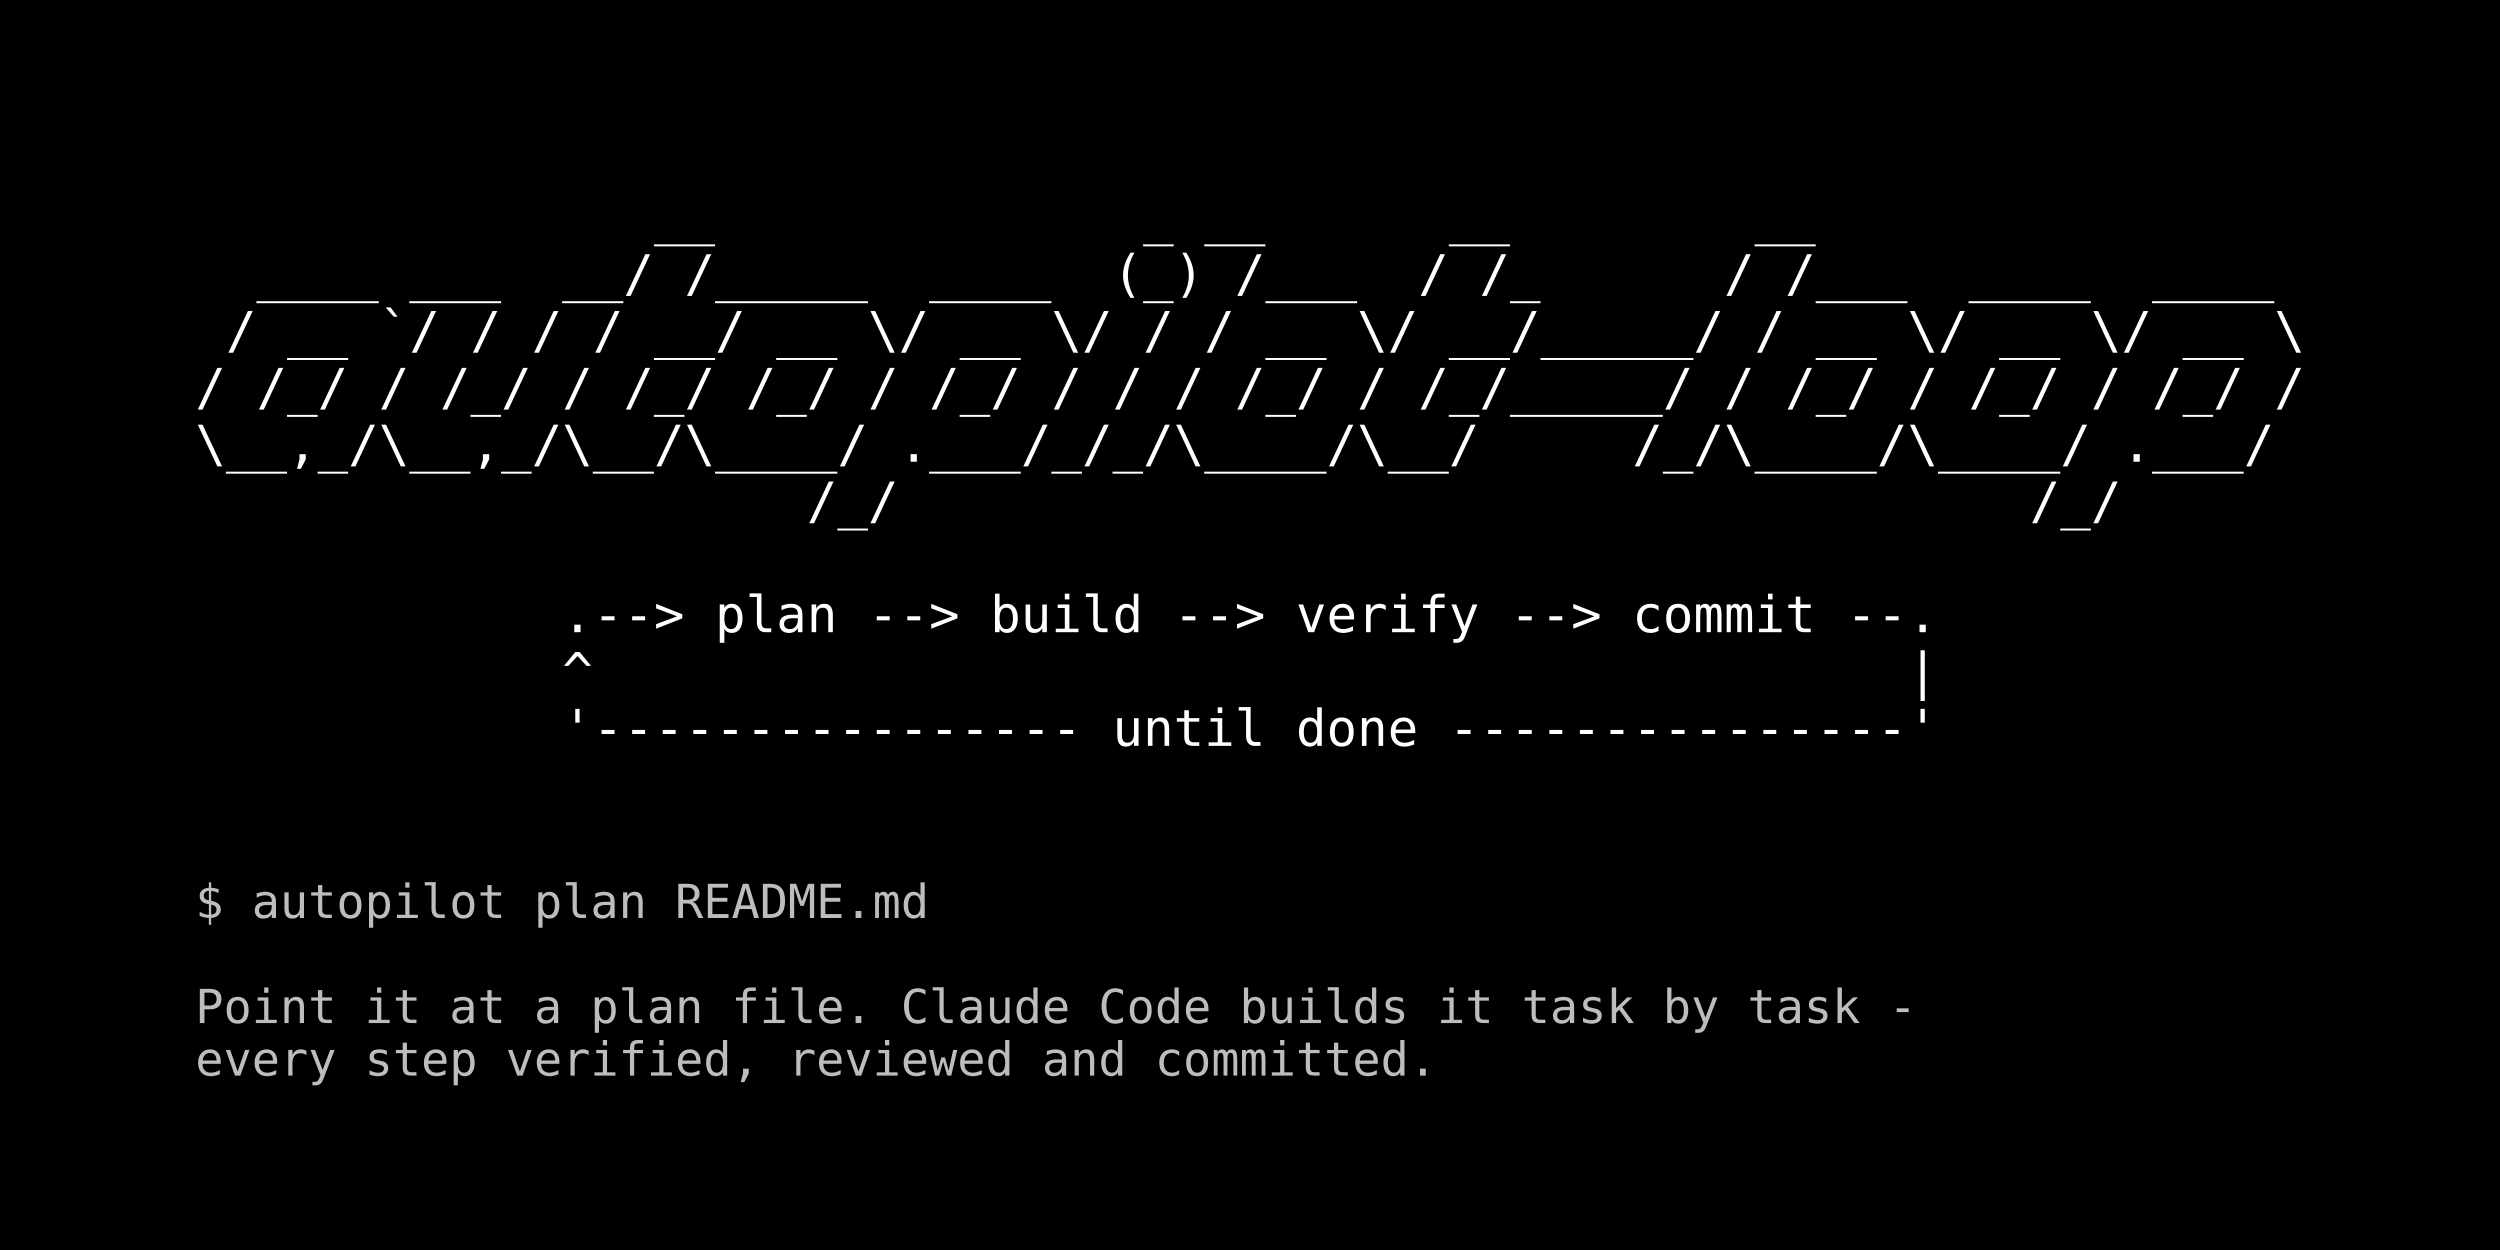
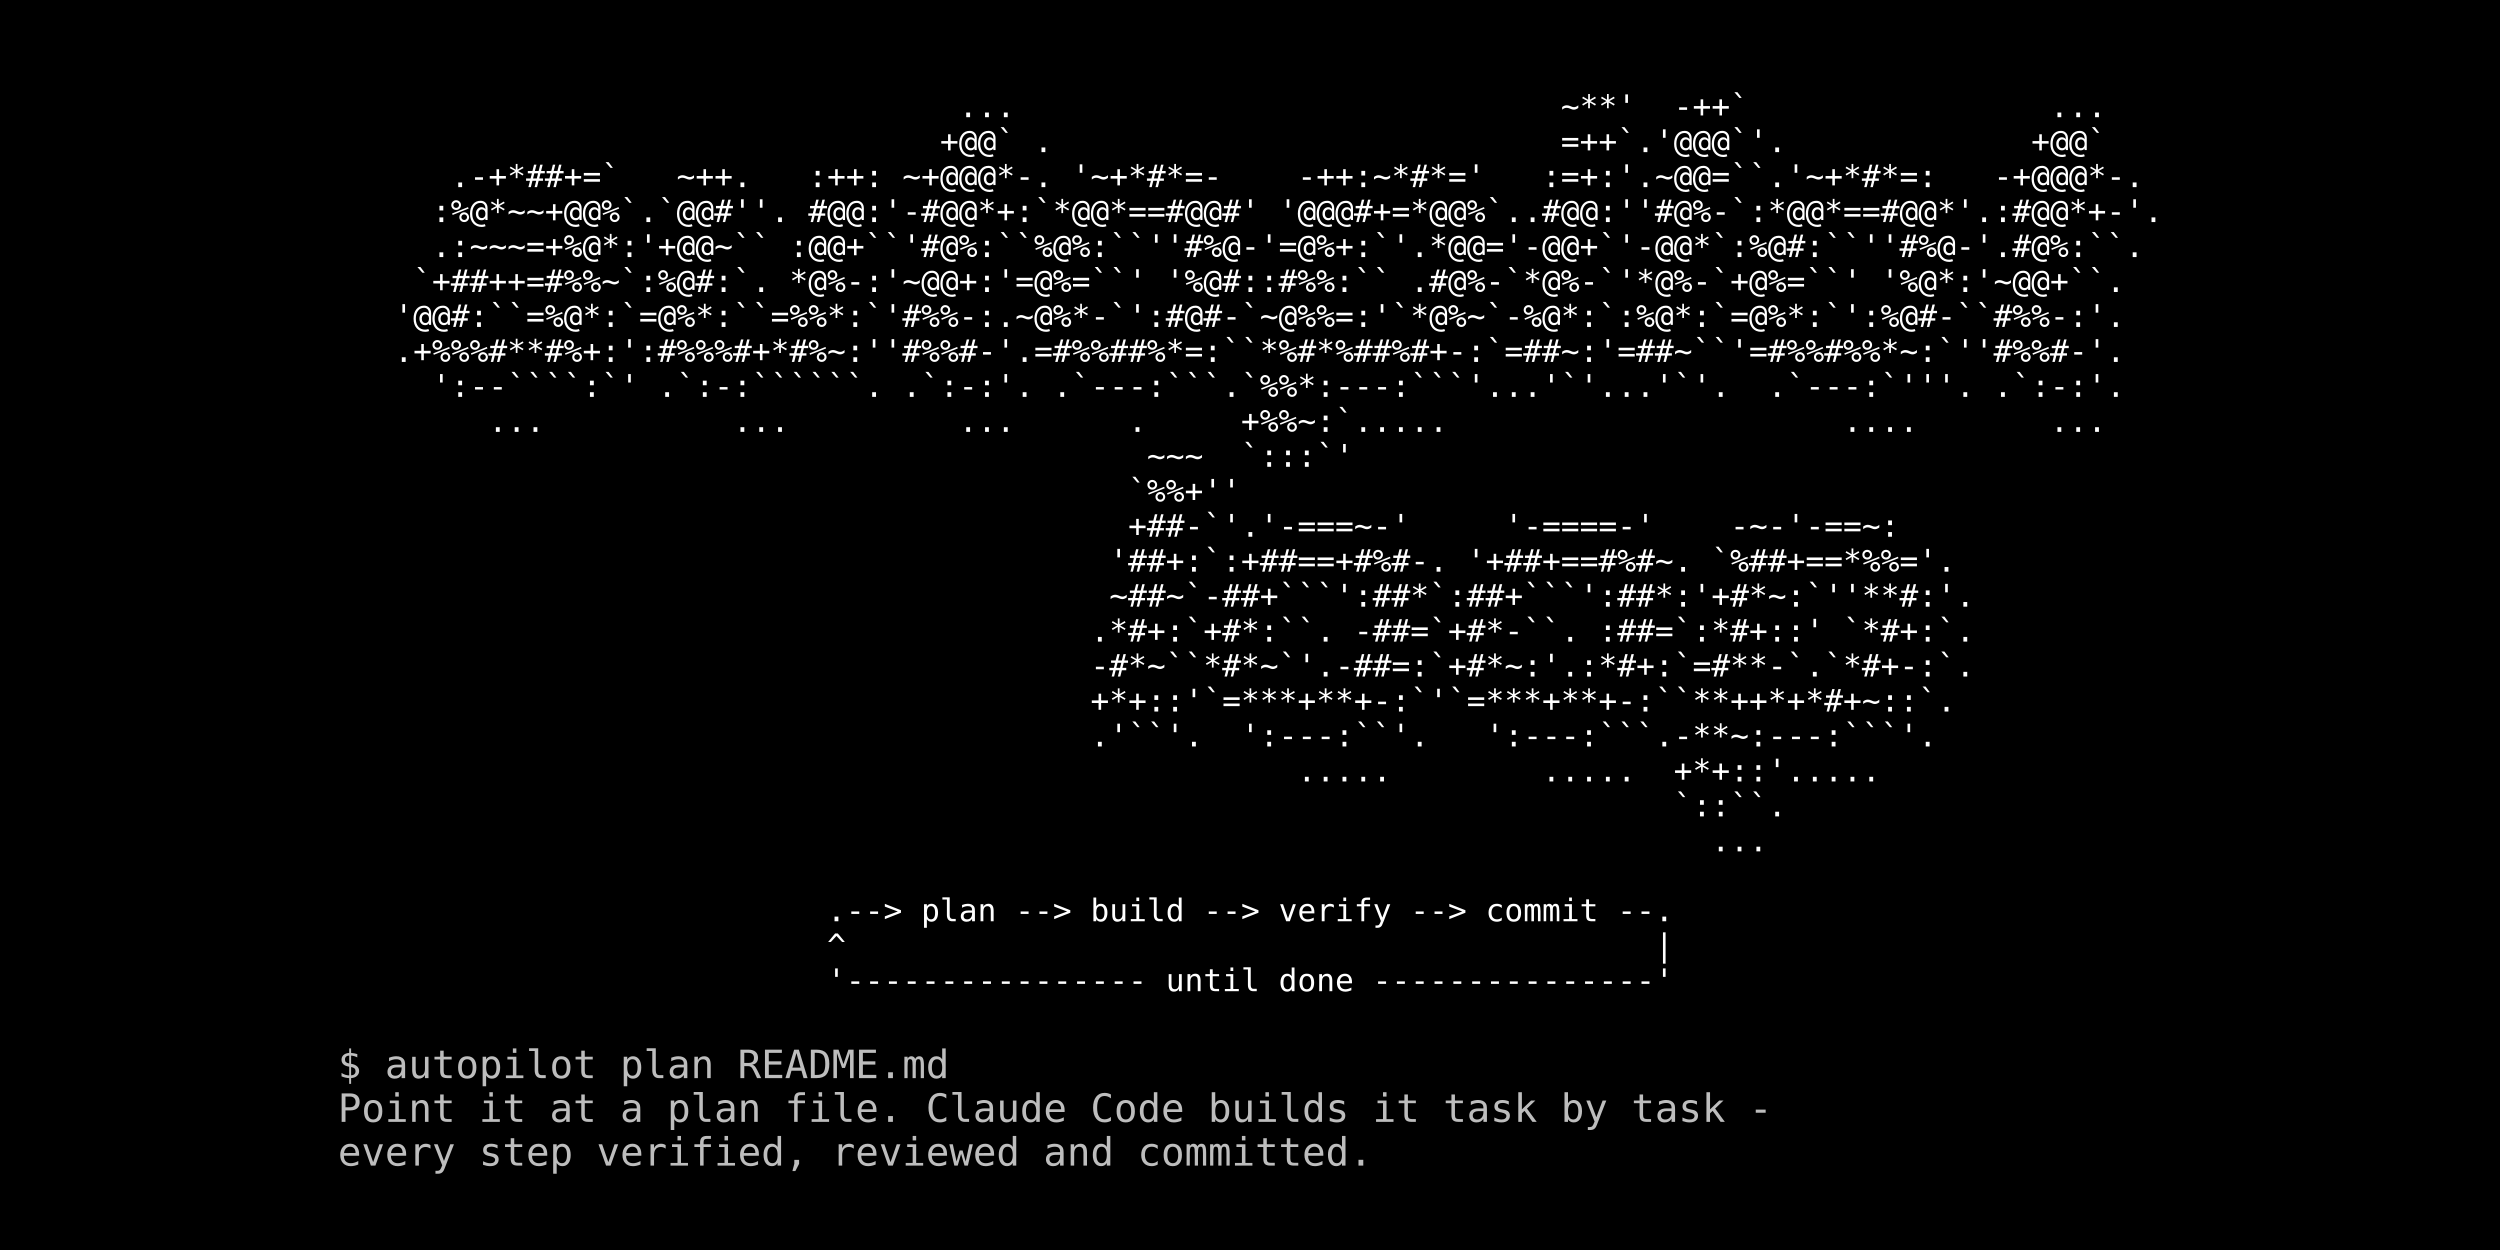
<svg xmlns="http://www.w3.org/2000/svg" viewBox="0 0 1280 640" width="1280" height="640" role="img" aria-label="autopilot-loop">
  <rect width="1280" height="640" fill="#000" />
-   <text x="100" y="120" font-family="DejaVu Sans Mono, Menlo, Consolas, monospace" font-size="26" fill="#fff" xml:space="preserve">
-     <tspan x="100" dy="0.0">               __              _ __      __        __</tspan>
-     <tspan x="100" dy="29.1">  ____ ___  __/ /_____  ____  (_) /___  / /_      / /___  ____  ____</tspan>
-     <tspan x="100" dy="29.1"> / __ `/ / / / __/ __ \/ __ \/ / / __ \/ __/_____/ / __ \/ __ \/ __ \</tspan>
-     <tspan x="100" dy="29.1">/ /_/ / /_/ / /_/ /_/ / /_/ / / / /_/ / /_/_____/ / /_/ / /_/ / /_/ /</tspan>
-     <tspan x="100" dy="29.1">\__,_/\__,_/\__/\____/ .___/_/_/\____/\__/     /_/\____/\____/ .___/</tspan>
-     <tspan x="100" dy="29.1">                    /_/                                     /_/</tspan>
-     <tspan x="100" dy="29.1"> </tspan>
-     <tspan x="100" dy="29.1">            .--&gt; plan --&gt; build --&gt; verify --&gt; commit --.</tspan>
-     <tspan x="100" dy="29.1">            ^                                           |</tspan>
-     <tspan x="100" dy="29.1">            '---------------- until done ---------------'</tspan>
+   <text x="173" y="60" font-family="DejaVu Sans Mono, Menlo, Consolas, monospace" font-size="16" fill="#fff" xml:space="preserve">
+     <tspan x="173" dy="0.0">                                 ...                             ~**'  -++`                ...</tspan>
+     <tspan x="173" dy="17.9">                                +@@` .                           =++`.'@@@`'.             +@@`</tspan>
+     <tspan x="173" dy="17.9">      .-+*##+=`   ~++.   :++: ~+@@@*-. '~+*#*=-    -++:~*#*='   :=+:'.~@@=``.'~+*#*=:   -+@@@*-.</tspan>
+     <tspan x="173" dy="17.9">     :%@*~~+@@%`.`@@#''. #@@:'-#@@*+:`*@@*==#@@#' '@@@#+=*@@%`..#@@:''#@%-`:*@@*==#@@*'.:#@@*+-'.</tspan>
+     <tspan x="173" dy="17.9">     .:~~~=+%@*:'+@@~`` :@@+``'#@%:``%@%:``''#%@-'=@%+:`'.*@@='-@@+`'-@@*`:%@#:``''#%@-'.#@%:``.</tspan>
+     <tspan x="173" dy="17.9">    `+##++=#%%~`:%@#:`. *@%-:'~@@+:'=@%=``' '%@#::#%%:`` .#@%-`*@%-`'*@%-`+@%=``' '%@*:'~@@+``.</tspan>
+     <tspan x="173" dy="17.9">   '@@#:``=%@*:`=@%*:``=%%*:`'#%%-:.~@%*-`':#@#-`~@%%=:'`*@%~`-%@*:`:%@*:`=@%*:`':%@#-``#%%-:'.</tspan>
+     <tspan x="173" dy="17.9">   .+%%%#**#%+:':#%%%#+*#%~:''#%%#-'.=#%%##%*=:``*%#*%##%#+-:`=##~:'=##~``'=#%%#%%*~:`''#%%#-'.</tspan>
+     <tspan x="173" dy="17.9">     ':--````:`' .`:-:``````. .`:-:'. .`---:```.`%%*:---:```'...'`'...'`'.  .`---:`'''. .`:-:'.</tspan>
+     <tspan x="173" dy="17.9">        ...          ...         ...      .     +%%~:`.....                     ....       ...</tspan>
+     <tspan x="173" dy="17.9">                                           ~~~  `:::`'</tspan>
+     <tspan x="173" dy="17.9">                                          `%%+''</tspan>
+     <tspan x="173" dy="17.9">                                          +##-`'.'-===~-'     '-====-'    -~-'-==~:</tspan>
+     <tspan x="173" dy="17.9">                                         '##+:`:+##==+#%#-. '+##+==#%#~. `%##+==*%%='.</tspan>
+     <tspan x="173" dy="17.9">                                         ~##~`-##+```':##*`:##+```':##*:'+#*~:`''**#:'.</tspan>
+     <tspan x="173" dy="17.9">                                        .*#+:`+#*:``. -##=`+#*-``. :##=`:*#+::' `*#+:`.</tspan>
+     <tspan x="173" dy="17.9">                                        -#*~``*#*~`'.-##=:`+#*~:'.:*#+:`=#**-`.`*#+-:`.</tspan>
+     <tspan x="173" dy="17.9">                                        +*+::'`=***+**+-:`'`=***+**+-:``**++*+*#+~::`.</tspan>
+     <tspan x="173" dy="17.9">                                        .'``'.  ':---:``'.   ':---:```.-**~:---:```'.</tspan>
+     <tspan x="173" dy="17.9">                                                   .....        .....  +*+::'.....</tspan>
+     <tspan x="173" dy="17.9">                                                                       `::``.</tspan>
+     <tspan x="173" dy="17.9">                                                                         ...</tspan>
+     <tspan x="173" dy="17.9"> </tspan>
+     <tspan x="173" dy="17.9">                          .--&gt; plan --&gt; build --&gt; verify --&gt; commit --.</tspan>
+     <tspan x="173" dy="17.9">                          ^                                           |</tspan>
+     <tspan x="173" dy="17.9">                          '---------------- until done ---------------'</tspan>
  </text>
-   <text x="100" y="470" font-family="DejaVu Sans Mono, Menlo, Consolas, monospace" font-size="24" fill="#bdbdbd" xml:space="preserve">
-     <tspan x="100" dy="0.0">$ autopilot plan README.md</tspan>
-     <tspan x="100" dy="26.9"> </tspan>
-     <tspan x="100" dy="26.9">Point it at a plan file. Claude Code builds it task by task -</tspan>
-     <tspan x="100" dy="26.9">every step verified, reviewed and committed.</tspan>
+   <text x="173" y="552" font-family="DejaVu Sans Mono, Menlo, Consolas, monospace" font-size="20" fill="#bdbdbd" xml:space="preserve">
+     <tspan x="173" dy="0.0">$ autopilot plan README.md</tspan>
+     <tspan x="173" dy="22.4">Point it at a plan file. Claude Code builds it task by task -</tspan>
+     <tspan x="173" dy="22.4">every step verified, reviewed and committed.</tspan>
  </text>
</svg>
